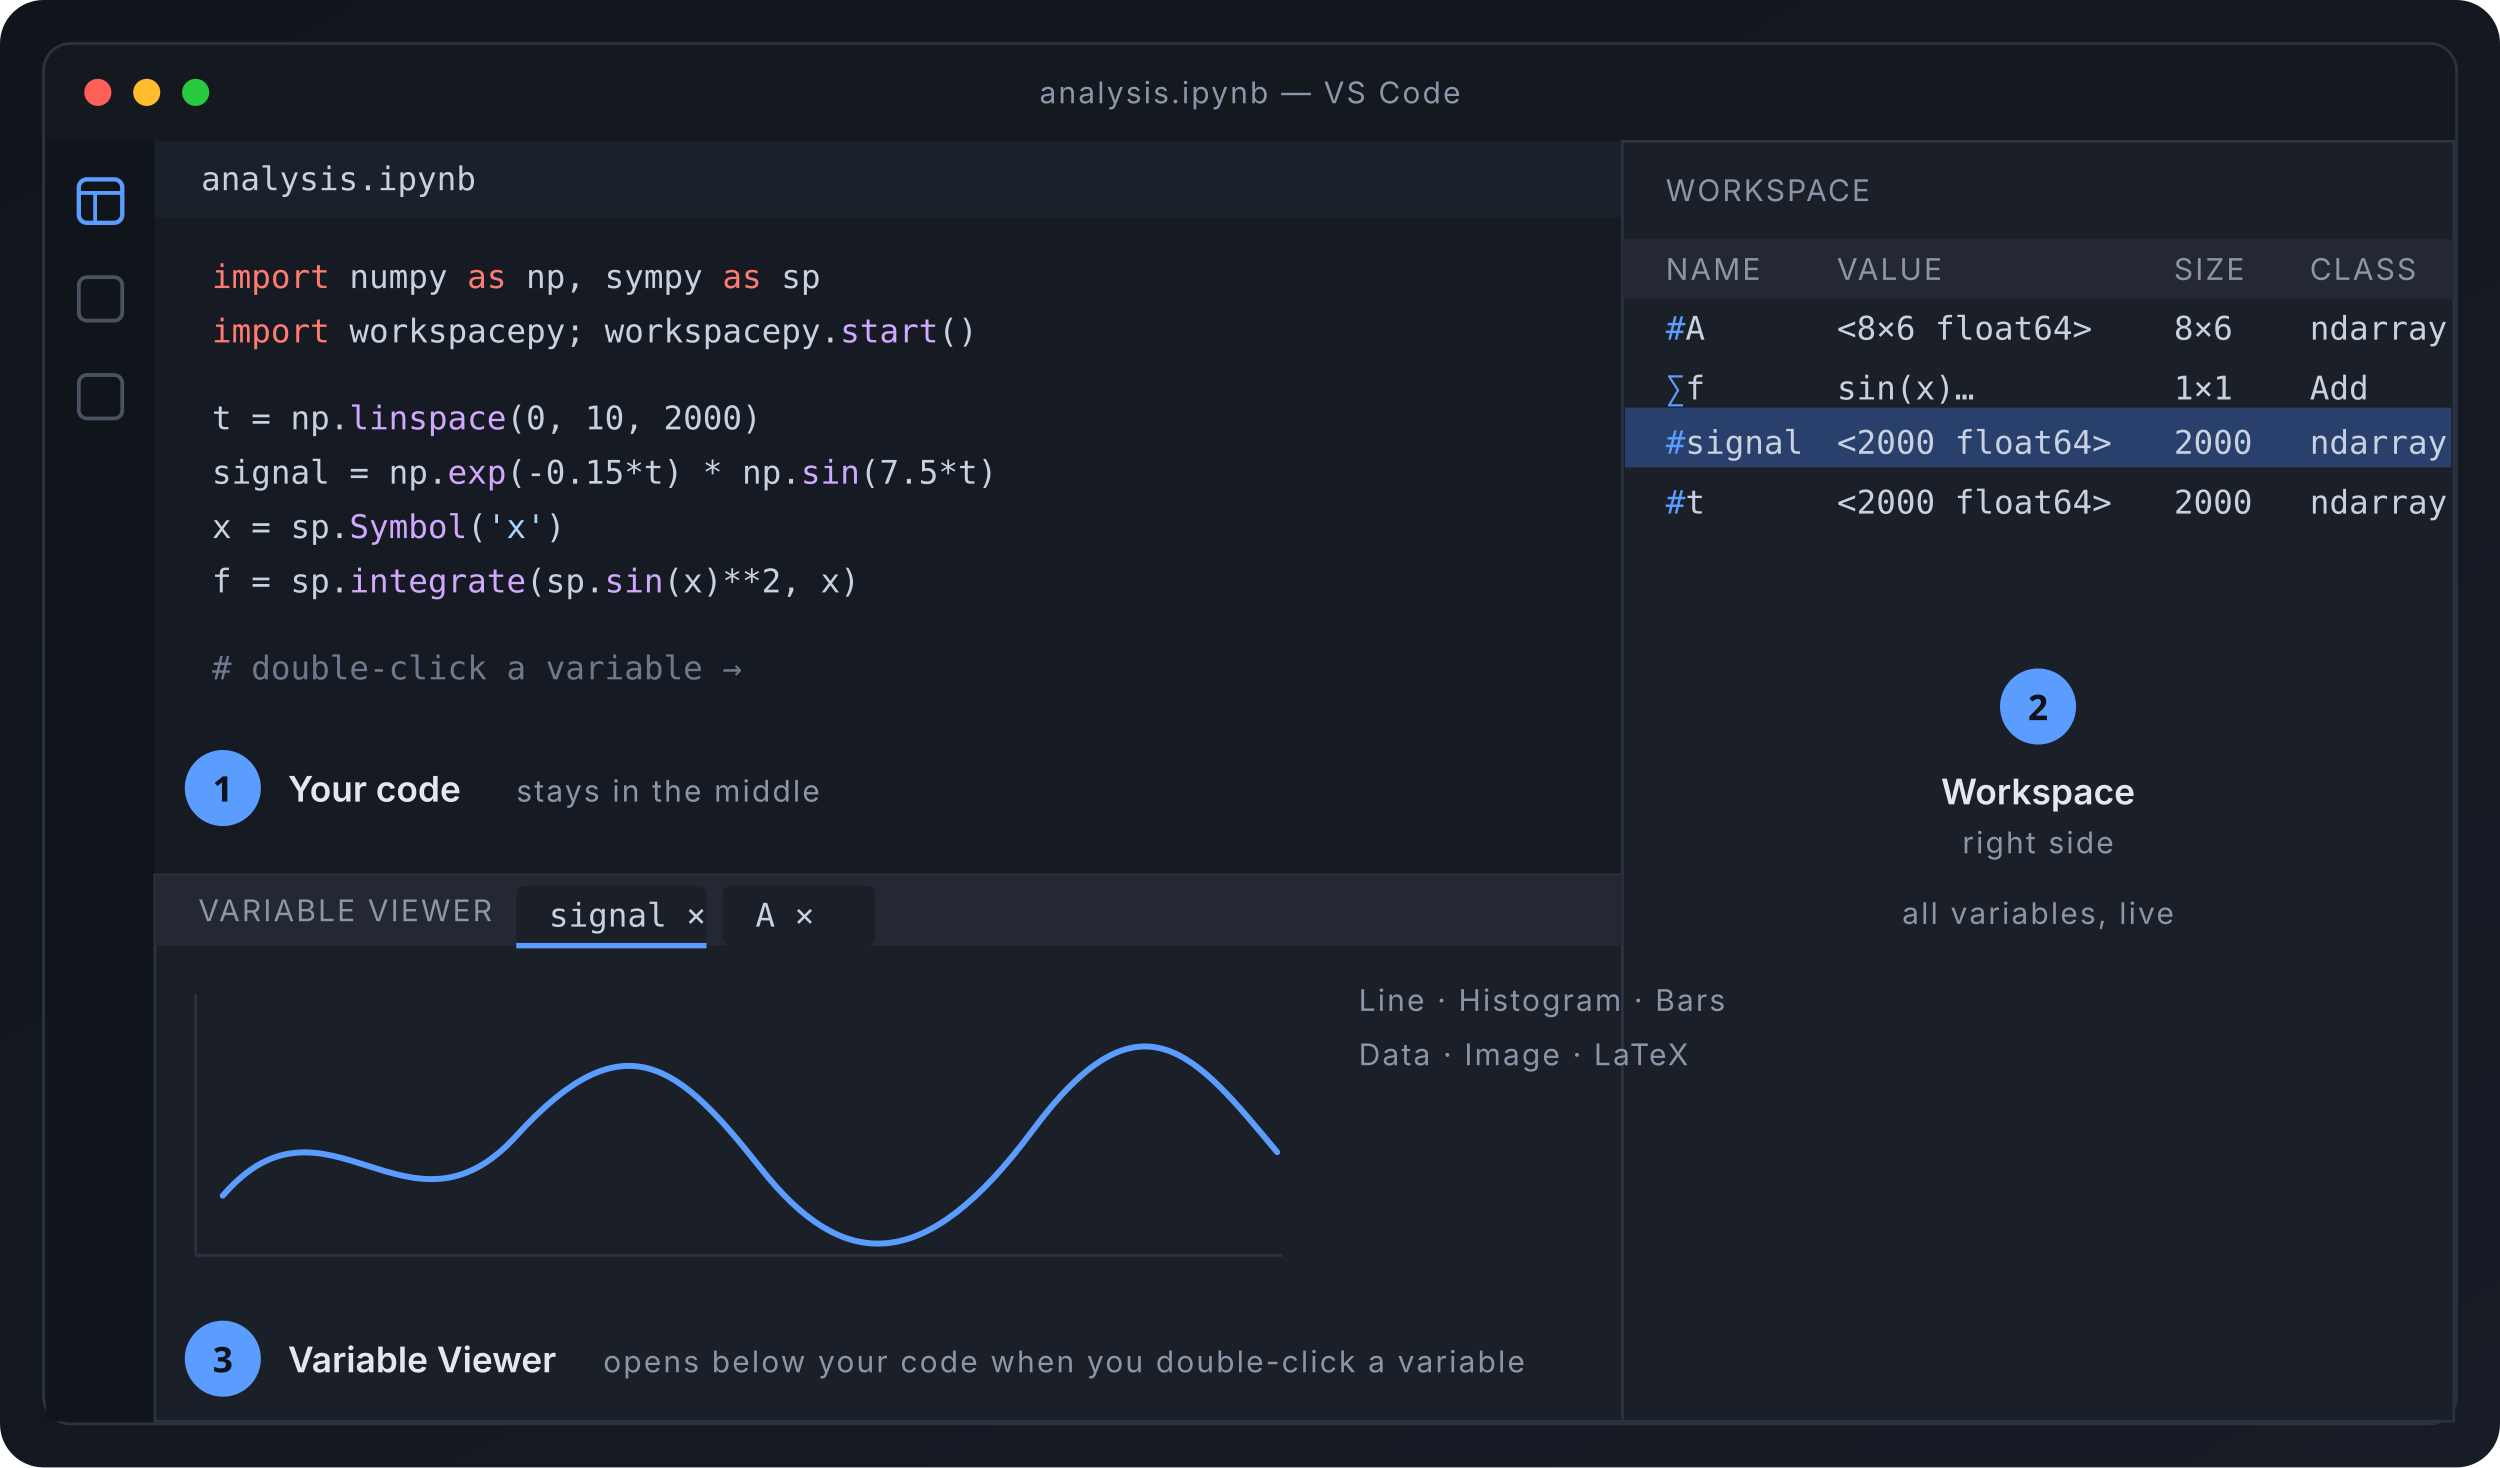
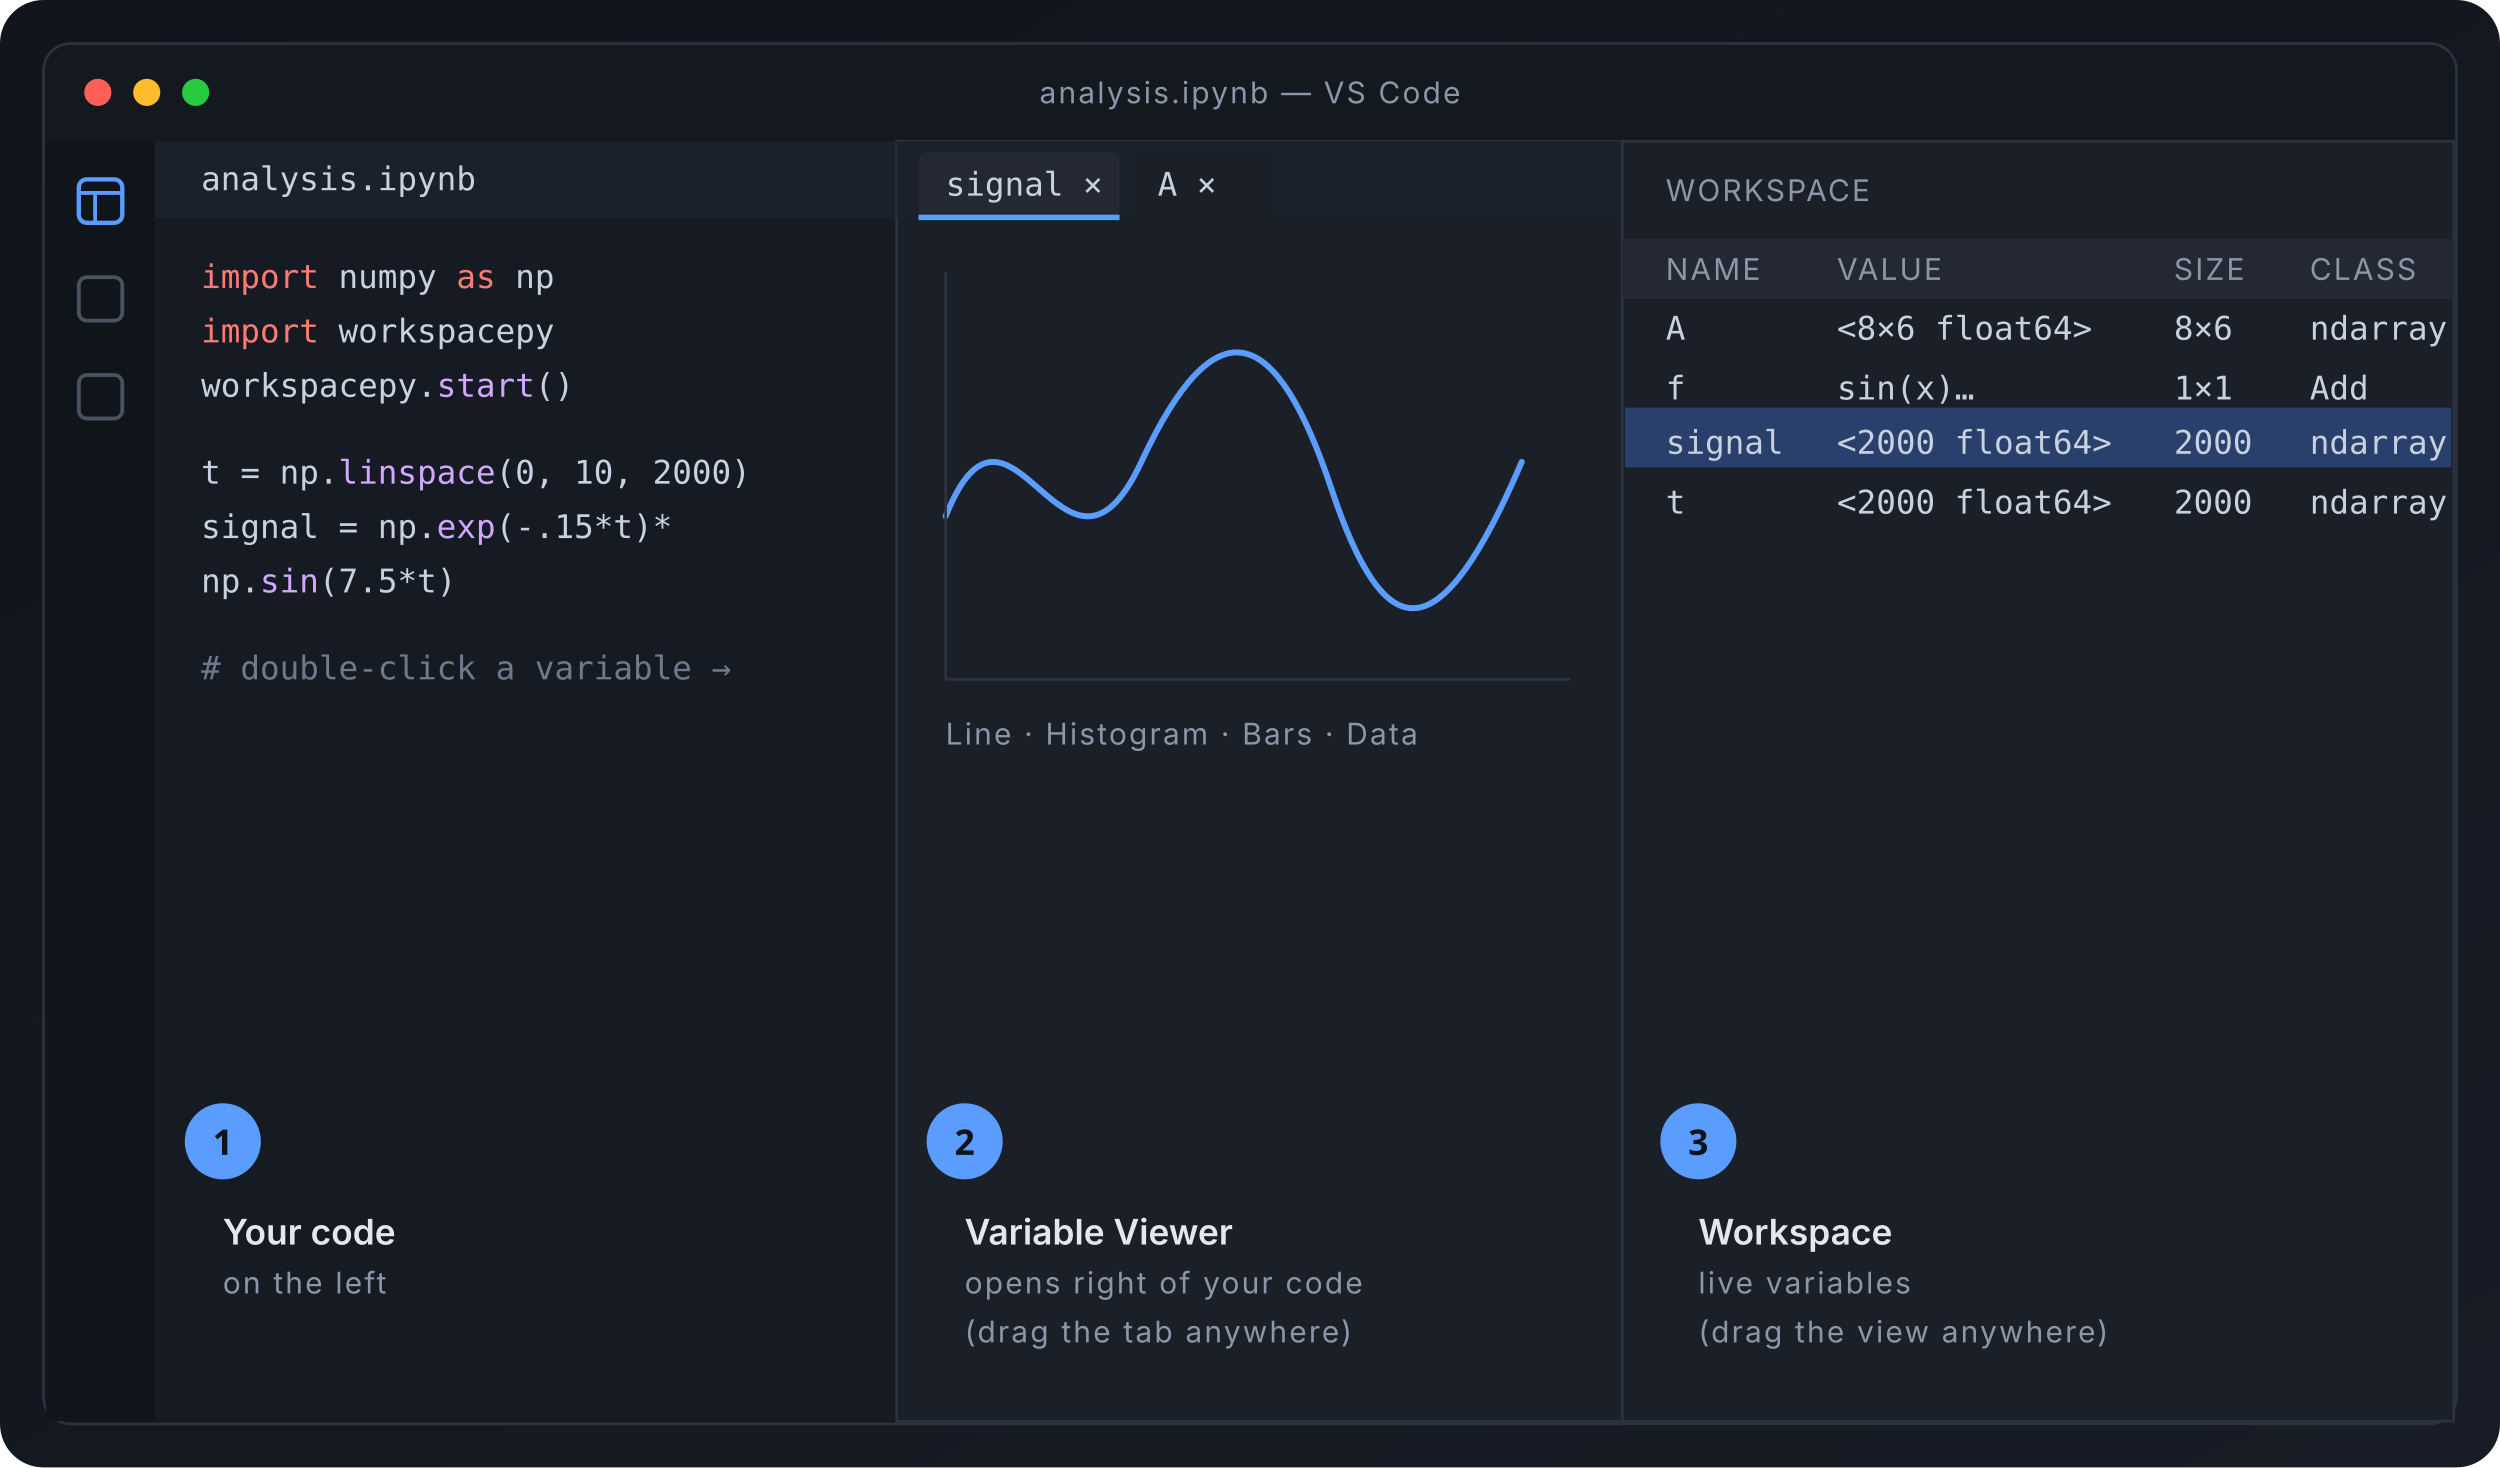
- <svg xmlns="http://www.w3.org/2000/svg" viewBox="0 0 920 540" width="920" height="540" role="img" aria-label="MATLAB-style layout in VS Code: code in the center, Workspace on the right, Variable Viewer below the code">
+ <svg xmlns="http://www.w3.org/2000/svg" viewBox="0 0 920 540" width="920" height="540" role="img" aria-label="MATLAB-style layout in VS Code: code on the left, Variable Viewer to its right, Workspace on the far right; both draggable">
  <defs>
    <linearGradient id="bg" x1="0" y1="0" x2="1" y2="1">
      <stop offset="0" stop-color="#10141b" />
      <stop offset="1" stop-color="#171c26" />
    </linearGradient>
    <style>
      .t{font-family:ui-monospace,Menlo,Consolas,monospace;font-size:12px;fill:#c8d1e0}
      .m{font-family:system-ui,-apple-system,"Segoe UI",sans-serif;font-size:11px;fill:#8b96a8;letter-spacing:.8px}
      .h{font-family:system-ui,-apple-system,"Segoe UI",sans-serif;font-size:13px;font-weight:600;fill:#e3e8f0}
      .k{fill:#ff7b72}.f{fill:#d2a8ff}.s{fill:#a5d6ff}.c{fill:#6e7a8c}
      .tag{font-family:system-ui,sans-serif;font-size:13px;font-weight:700;fill:#0f1218}
    </style>
  </defs>
  <rect width="920" height="540" rx="16" fill="url(#bg)" />
  <rect x="16" y="16" width="888" height="508" rx="10" fill="#14181f" stroke="#2b3240" />
  <circle cx="36" cy="34" r="5" fill="#ff5f56" />
  <circle cx="54" cy="34" r="5" fill="#ffbd2e" />
  <circle cx="72" cy="34" r="5" fill="#27c93f" />
  <text x="460" y="38" text-anchor="middle" class="m">analysis.ipynb — VS Code</text>
  <rect x="17" y="52" width="40" height="471" fill="#10141b" />
  <rect x="29" y="66" width="16" height="16" rx="3" fill="none" stroke="#5b9cff" stroke-width="1.6" />
  <path d="M29 71h16M35 71v11" stroke="#5b9cff" stroke-width="1.4" />
  <rect x="29" y="102" width="16" height="16" rx="3" fill="none" stroke="#4a5262" stroke-width="1.4" />
  <rect x="29" y="138" width="16" height="16" rx="3" fill="none" stroke="#4a5262" stroke-width="1.4" />
-   <rect x="57" y="52" width="540" height="270" fill="#161b23" />
-   <rect x="57" y="52" width="540" height="28" fill="#1b212b" />
+   <rect x="57" y="52" width="273" height="471" fill="#161b23" />
+   <rect x="57" y="52" width="273" height="28" fill="#1b212b" />
  <text x="74" y="70" class="t">analysis.ipynb</text>
  <g class="t">
-     <text x="78" y="106">
-       <tspan class="k">import</tspan> numpy <tspan class="k">as</tspan> np, sympy <tspan class="k">as</tspan> sp</text>
-     <text x="78" y="126">
-       <tspan class="k">import</tspan> workspacepy; workspacepy.<tspan class="f">start</tspan>()</text>
-     <text x="78" y="158">t = np.<tspan class="f">linspace</tspan>(0, 10, 2000)</text>
-     <text x="78" y="178">signal = np.<tspan class="f">exp</tspan>(-0.15*t) * np.<tspan class="f">sin</tspan>(7.5*t)</text>
-     <text x="78" y="198">x = sp.<tspan class="f">Symbol</tspan>(<tspan class="s">'x'</tspan>)</text>
-     <text x="78" y="218">f = sp.<tspan class="f">integrate</tspan>(sp.<tspan class="f">sin</tspan>(x)**2, x)</text>
-     <text x="78" y="250" class="c"># double-click a variable →</text>
+     <text x="74" y="106">
+       <tspan class="k">import</tspan> numpy <tspan class="k">as</tspan> np</text>
+     <text x="74" y="126">
+       <tspan class="k">import</tspan> workspacepy</text>
+     <text x="74" y="146">workspacepy.<tspan class="f">start</tspan>()</text>
+     <text x="74" y="178">t = np.<tspan class="f">linspace</tspan>(0, 10, 2000)</text>
+     <text x="74" y="198">signal = np.<tspan class="f">exp</tspan>(-.15*t)*</text>
+     <text x="74" y="218">         np.<tspan class="f">sin</tspan>(7.5*t)</text>
+     <text x="74" y="250" class="c"># double-click a variable →</text>
  </g>
+   <rect x="330" y="52" width="267" height="471" fill="#1b1f27" stroke="#2b3240" />
+   <rect x="330" y="52" width="267" height="28" fill="#1b212b" />
+   <rect x="338" y="56" width="74" height="24" rx="3" fill="#232833" />
+   <text x="348" y="72" class="t">signal ×</text>
+   <rect x="416" y="56" width="52" height="24" rx="3" fill="#1b1f27" />
+   <text x="426" y="72" class="t">A ×</text>
+   <path d="M338 80h74" stroke="#5b9cff" stroke-width="2" />
+   <path d="M348 190 C 372 130, 392 230, 420 170 S 470 120, 490 180 S 530 240, 560 170" fill="none" stroke="#5b9cff" stroke-width="2.2" stroke-linecap="round" />
+   <path d="M348 250h230M348 100v150" stroke="#2b3240" />
+   <text x="348" y="274" class="m">Line · Histogram · Bars · Data</text>
  <rect x="597" y="52" width="306" height="471" fill="#1b1f27" stroke="#2b3240" />
  <text x="613" y="74" class="m">WORKSPACE</text>
  <rect x="597" y="88" width="306" height="22" fill="#232833" />
  <text x="613" y="103" class="m">NAME</text>
  <text x="676" y="103" class="m">VALUE</text>
  <text x="800" y="103" class="m">SIZE</text>
  <text x="850" y="103" class="m">CLASS</text>
  <g class="t">
    <rect x="598" y="150" width="304" height="22" fill="#28406b" />
-     <text x="613" y="125">
-       <tspan fill="#5b9cff"># </tspan>A</text>
+     <text x="613" y="125">A</text>
    <text x="676" y="125">&lt;8×6 float64&gt;</text>
    <text x="800" y="125">8×6</text>
    <text x="850" y="125">ndarray</text>
-     <text x="613" y="147">
-       <tspan fill="#5b9cff">∑ </tspan>f</text>
+     <text x="613" y="147">f</text>
    <text x="676" y="147">sin(x)…</text>
    <text x="800" y="147">1×1</text>
    <text x="850" y="147">Add</text>
-     <text x="613" y="167">
-       <tspan fill="#5b9cff"># </tspan>signal</text>
+     <text x="613" y="167">signal</text>
    <text x="676" y="167">&lt;2000 float64&gt;</text>
    <text x="800" y="167">2000</text>
    <text x="850" y="167">ndarray</text>
-     <text x="613" y="189">
-       <tspan fill="#5b9cff"># </tspan>t</text>
+     <text x="613" y="189">t</text>
    <text x="676" y="189">&lt;2000 float64&gt;</text>
    <text x="800" y="189">2000</text>
    <text x="850" y="189">ndarray</text>
  </g>
-   <rect x="57" y="322" width="540" height="201" fill="#1b1f27" stroke="#2b3240" />
-   <rect x="57" y="322" width="540" height="26" fill="#232833" />
-   <text x="73" y="339" class="m">VARIABLE VIEWER</text>
-   <rect x="190" y="326" width="70" height="22" rx="3" fill="#1b1f27" />
-   <text x="202" y="341" class="t">signal ×</text>
-   <rect x="266" y="326" width="56" height="22" rx="3" fill="#1b1f27" />
-   <text x="278" y="341" class="t">A ×</text>
-   <path d="M190 348h70" stroke="#5b9cff" stroke-width="2" />
-   <path d="M82 440 C 120 396, 150 462, 190 418 S 250 392, 280 430 S 340 470, 380 416 S 440 388, 470 424" fill="none" stroke="#5b9cff" stroke-width="2.2" stroke-linecap="round" />
-   <path d="M72 462h400M72 366v96" stroke="#2b3240" />
-   <text x="500" y="372" class="m">Line · Histogram · Bars</text>
-   <text x="500" y="392" class="m">Data · Image · LaTeX</text>
  <g>
-     <circle cx="82" cy="290" r="14" fill="#5b9cff" />
-     <text x="82" y="295" text-anchor="middle" class="tag">1</text>
-     <circle cx="750" cy="260" r="14" fill="#5b9cff" />
-     <text x="750" y="265" text-anchor="middle" class="tag">2</text>
-     <circle cx="82" cy="500" r="14" fill="#5b9cff" />
-     <text x="82" y="505" text-anchor="middle" class="tag">3</text>
+     <circle cx="82" cy="420" r="14" fill="#5b9cff" />
+     <text x="82" y="425" text-anchor="middle" class="tag">1</text>
+     <circle cx="355" cy="420" r="14" fill="#5b9cff" />
+     <text x="355" y="425" text-anchor="middle" class="tag">2</text>
+     <circle cx="625" cy="420" r="14" fill="#5b9cff" />
+     <text x="625" y="425" text-anchor="middle" class="tag">3</text>
  </g>
-   <g class="h">
-     <text x="750" y="296" text-anchor="middle">Workspace</text>
-   </g>
-   <text x="750" y="314" text-anchor="middle" class="m">right side</text>
-   <text x="750" y="340" text-anchor="middle" class="m">all variables, live</text>
-   <text x="106" y="295" class="h">Your code</text>
-   <text x="190" y="295" class="m">stays in the middle</text>
-   <text x="106" y="505" class="h">Variable Viewer</text>
-   <text x="222" y="505" class="m">opens below your code when you double-click a variable</text>
+   <text x="82" y="458" class="h">Your code</text>
+   <text x="82" y="476" class="m">on the left</text>
+   <text x="355" y="458" class="h">Variable Viewer</text>
+   <text x="355" y="476" class="m">opens right of your code</text>
+   <text x="355" y="494" class="m">(drag the tab anywhere)</text>
+   <text x="625" y="458" class="h">Workspace</text>
+   <text x="625" y="476" class="m">live variables</text>
+   <text x="625" y="494" class="m">(drag the view anywhere)</text>
</svg>
